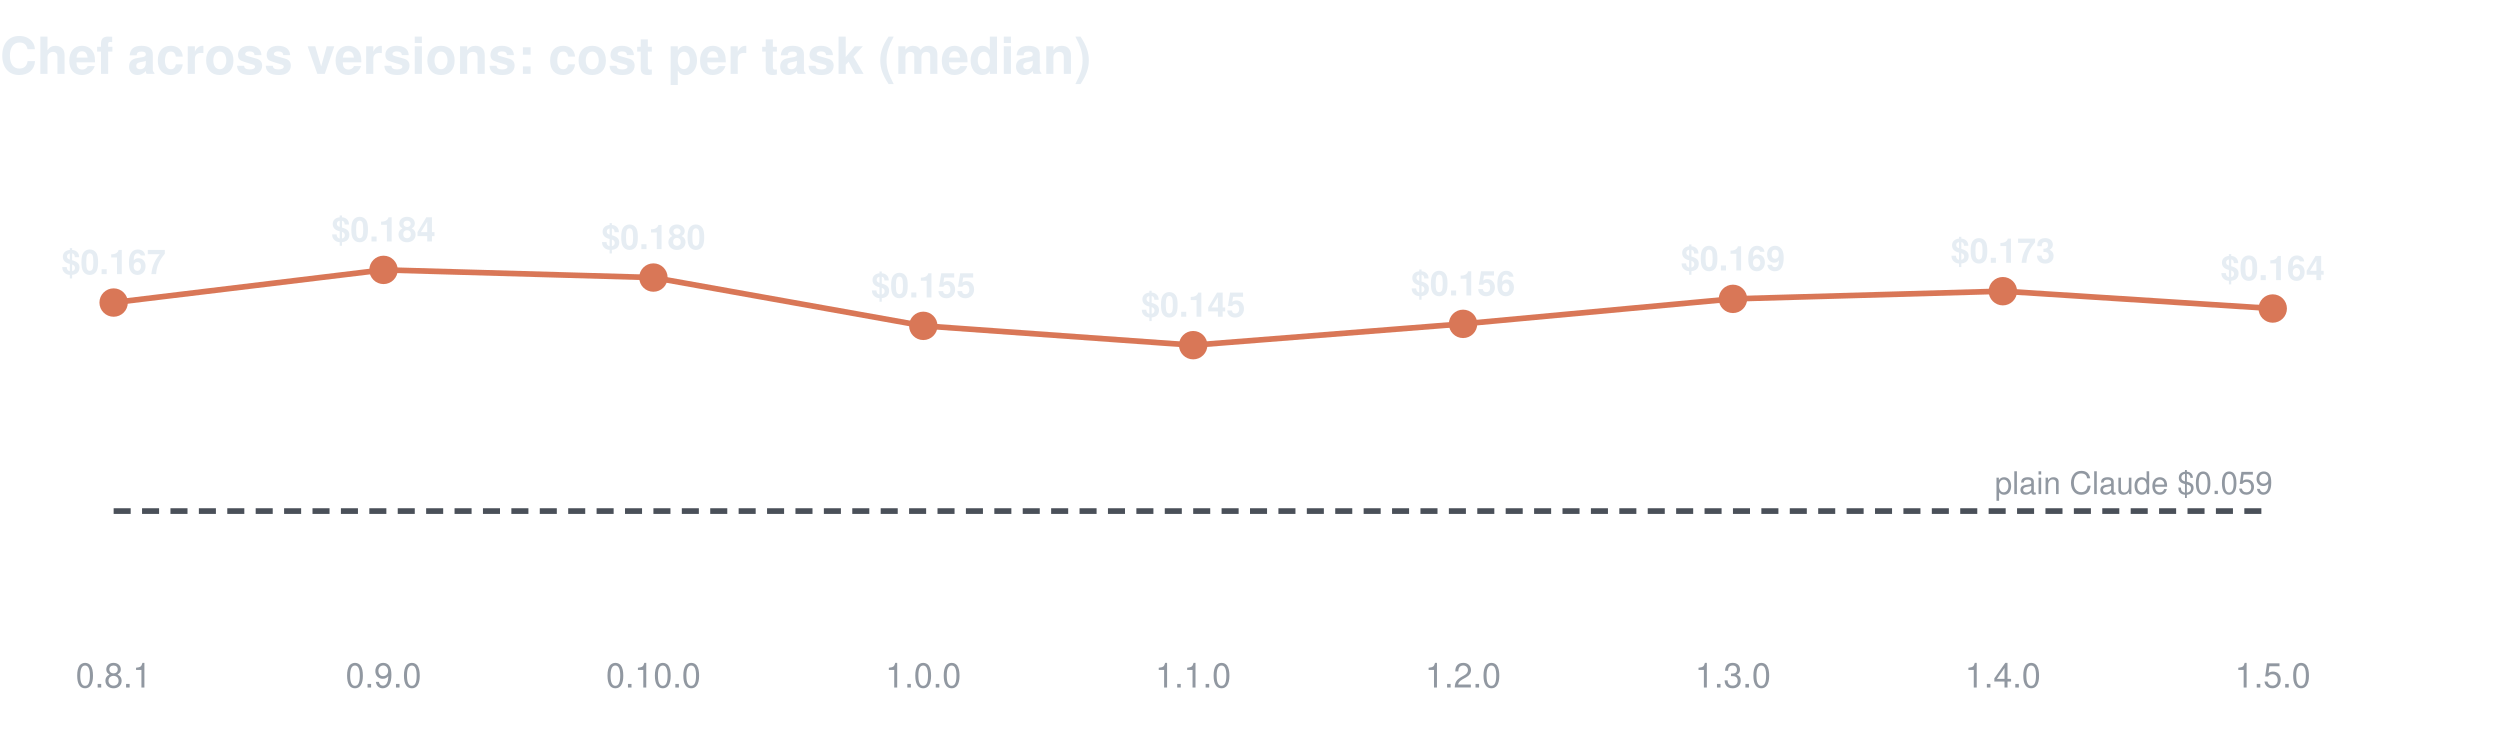
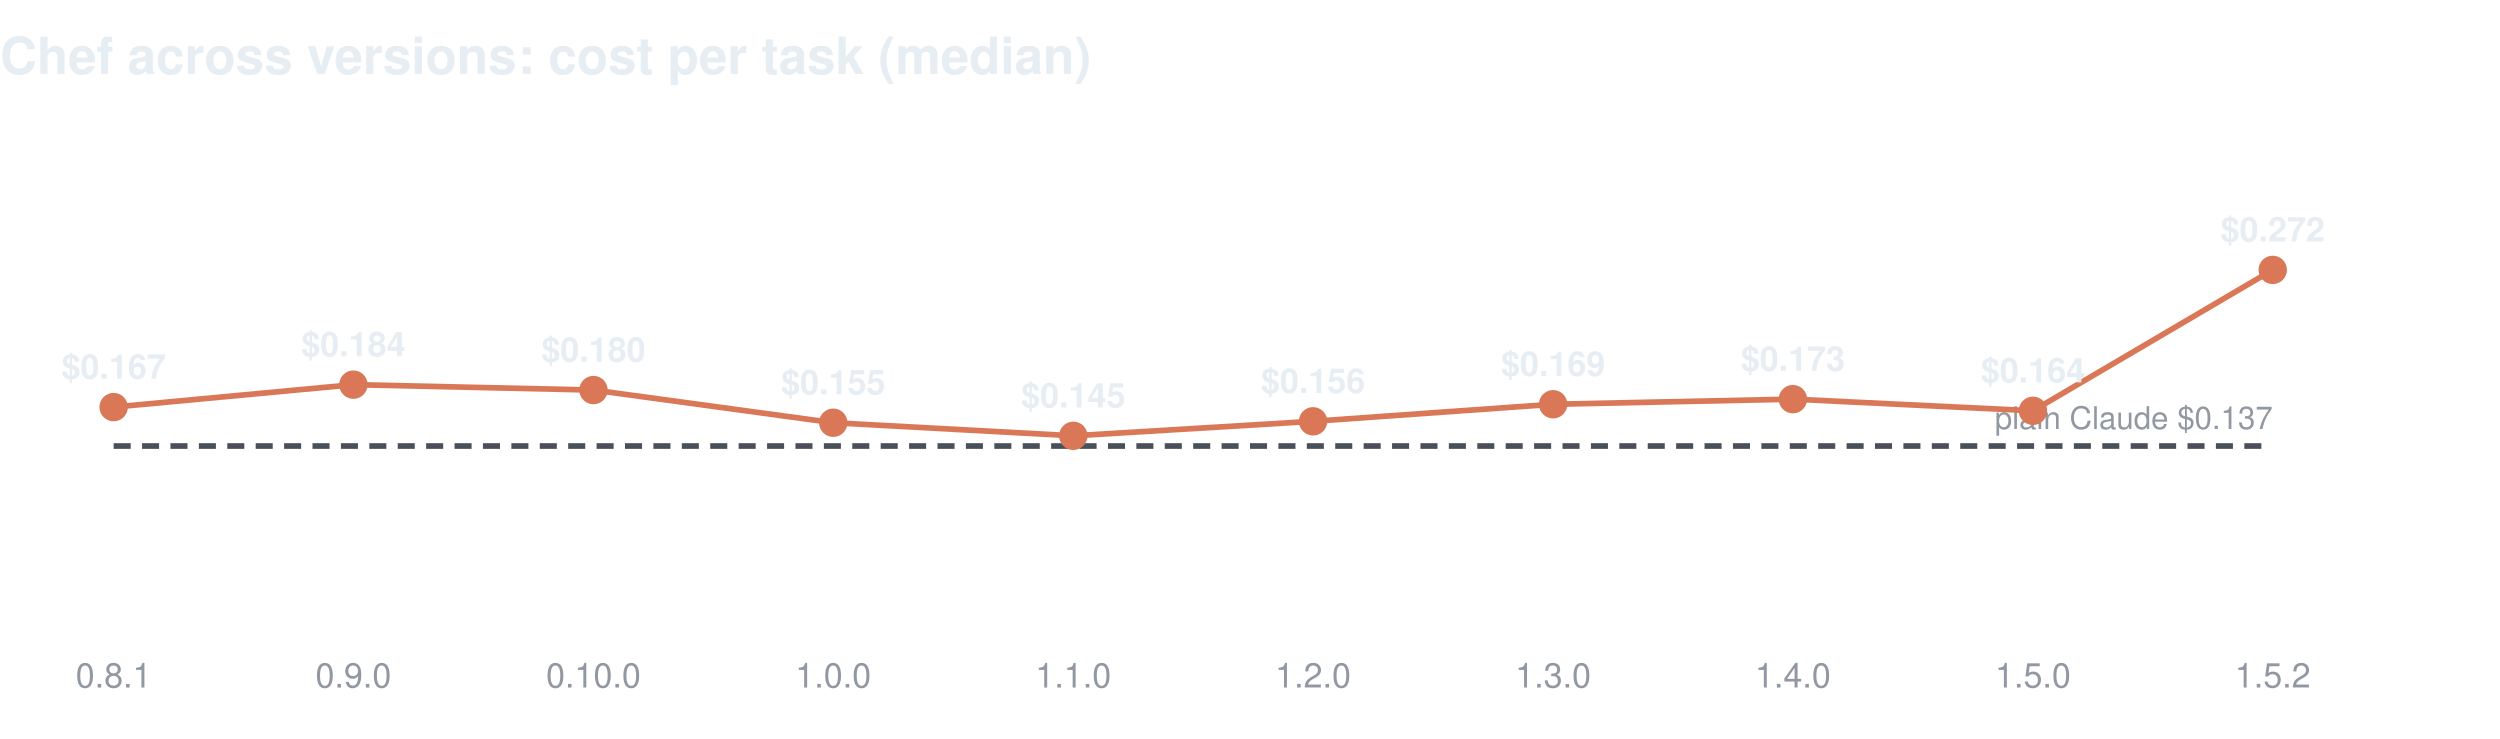
- <svg xmlns="http://www.w3.org/2000/svg" width="880" height="260" viewBox="0 0 880 260" role="img" aria-label="Chef across versions: cost per task (median), on python, docker, prometheus: 0.8.1 $0.167, 0.9.0 $0.184, 0.10.0 $0.180, 1.0.0 $0.155, 1.1.0 $0.145, 1.2.0 $0.156, 1.3.0 $0.169, 1.4.0 $0.173, 1.5.0 $0.164. Plain Claude: $0.059.">
+ <svg xmlns="http://www.w3.org/2000/svg" width="880" height="260" viewBox="0 0 880 260" role="img" aria-label="Chef across versions: cost per task (median), on python, docker, prometheus: 0.8.1 $0.167, 0.9.0 $0.184, 0.10.0 $0.180, 1.0.0 $0.155, 1.1.0 $0.145, 1.2.0 $0.156, 1.3.0 $0.169, 1.4.0 $0.173, 1.5.0 $0.164, 1.5.2 $0.272. Plain Claude: $0.137.">
  <text x="0.0" y="26.0" fill="#E6EDF3" font-family="-apple-system, BlinkMacSystemFont, 'Segoe UI', Helvetica, Arial, sans-serif" font-size="18" font-weight="600" text-anchor="start">Chef across versions: cost per task (median)</text>
  <text x="40.0" y="48.0" fill="#9198A1" font-family="-apple-system, BlinkMacSystemFont, 'Segoe UI', Helvetica, Arial, sans-serif" font-size="13" font-weight="600" text-anchor="start" />
-   <line x1="40.0" y1="179.9" x2="800.0" y2="179.9" stroke="#4A5059" stroke-width="2" stroke-dasharray="6 4" />
-   <text x="800.0" y="173.9" fill="#9198A1" font-family="-apple-system, BlinkMacSystemFont, 'Segoe UI', Helvetica, Arial, sans-serif" font-size="11" font-weight="400" text-anchor="end">plain Claude $0.059</text>
-   <polyline points="40.0,106.5 135.0,95.0 230.0,97.7 325.0,114.7 420.0,121.5 515.0,114.0 610.0,105.2 705.0,102.5 800.0,108.6" fill="none" stroke="#D97757" stroke-width="2" />
-   <circle cx="40.0" cy="106.5" r="5" fill="#D97757" />
-   <text x="40.0" y="96.5" fill="#E6EDF3" font-family="-apple-system, BlinkMacSystemFont, 'Segoe UI', Helvetica, Arial, sans-serif" font-size="12" font-weight="600" text-anchor="middle">$0.167</text>
+   <line x1="40.0" y1="157.0" x2="800.0" y2="157.0" stroke="#4A5059" stroke-width="2" stroke-dasharray="6 4" />
+   <text x="800.0" y="151.0" fill="#9198A1" font-family="-apple-system, BlinkMacSystemFont, 'Segoe UI', Helvetica, Arial, sans-serif" font-size="11" font-weight="400" text-anchor="end">plain Claude $0.137</text>
+   <polyline points="40.0,143.3 124.4,135.4 208.9,137.3 293.3,148.8 377.8,153.4 462.2,148.3 546.7,142.3 631.1,140.5 715.6,144.6 800.0,95.0" fill="none" stroke="#D97757" stroke-width="2" />
+   <circle cx="40.0" cy="143.3" r="5" fill="#D97757" />
+   <text x="40.0" y="133.3" fill="#E6EDF3" font-family="-apple-system, BlinkMacSystemFont, 'Segoe UI', Helvetica, Arial, sans-serif" font-size="12" font-weight="600" text-anchor="middle">$0.167</text>
  <text x="40.0" y="242.0" fill="#9198A1" font-family="-apple-system, BlinkMacSystemFont, 'Segoe UI', Helvetica, Arial, sans-serif" font-size="12" font-weight="400" text-anchor="middle">0.8.1</text>
-   <circle cx="135.0" cy="95.0" r="5" fill="#D97757" />
-   <text x="135.0" y="85.0" fill="#E6EDF3" font-family="-apple-system, BlinkMacSystemFont, 'Segoe UI', Helvetica, Arial, sans-serif" font-size="12" font-weight="600" text-anchor="middle">$0.184</text>
-   <text x="135.0" y="242.0" fill="#9198A1" font-family="-apple-system, BlinkMacSystemFont, 'Segoe UI', Helvetica, Arial, sans-serif" font-size="12" font-weight="400" text-anchor="middle">0.9.0</text>
-   <circle cx="230.0" cy="97.7" r="5" fill="#D97757" />
-   <text x="230.0" y="87.7" fill="#E6EDF3" font-family="-apple-system, BlinkMacSystemFont, 'Segoe UI', Helvetica, Arial, sans-serif" font-size="12" font-weight="600" text-anchor="middle">$0.180</text>
-   <text x="230.0" y="242.0" fill="#9198A1" font-family="-apple-system, BlinkMacSystemFont, 'Segoe UI', Helvetica, Arial, sans-serif" font-size="12" font-weight="400" text-anchor="middle">0.10.0</text>
-   <circle cx="325.0" cy="114.7" r="5" fill="#D97757" />
-   <text x="325.0" y="104.7" fill="#E6EDF3" font-family="-apple-system, BlinkMacSystemFont, 'Segoe UI', Helvetica, Arial, sans-serif" font-size="12" font-weight="600" text-anchor="middle">$0.155</text>
-   <text x="325.0" y="242.0" fill="#9198A1" font-family="-apple-system, BlinkMacSystemFont, 'Segoe UI', Helvetica, Arial, sans-serif" font-size="12" font-weight="400" text-anchor="middle">1.0.0</text>
-   <circle cx="420.0" cy="121.5" r="5" fill="#D97757" />
-   <text x="420.0" y="111.5" fill="#E6EDF3" font-family="-apple-system, BlinkMacSystemFont, 'Segoe UI', Helvetica, Arial, sans-serif" font-size="12" font-weight="600" text-anchor="middle">$0.145</text>
-   <text x="420.0" y="242.0" fill="#9198A1" font-family="-apple-system, BlinkMacSystemFont, 'Segoe UI', Helvetica, Arial, sans-serif" font-size="12" font-weight="400" text-anchor="middle">1.1.0</text>
-   <circle cx="515.0" cy="114.0" r="5" fill="#D97757" />
-   <text x="515.0" y="104.0" fill="#E6EDF3" font-family="-apple-system, BlinkMacSystemFont, 'Segoe UI', Helvetica, Arial, sans-serif" font-size="12" font-weight="600" text-anchor="middle">$0.156</text>
-   <text x="515.0" y="242.0" fill="#9198A1" font-family="-apple-system, BlinkMacSystemFont, 'Segoe UI', Helvetica, Arial, sans-serif" font-size="12" font-weight="400" text-anchor="middle">1.2.0</text>
-   <circle cx="610.0" cy="105.2" r="5" fill="#D97757" />
-   <text x="610.0" y="95.2" fill="#E6EDF3" font-family="-apple-system, BlinkMacSystemFont, 'Segoe UI', Helvetica, Arial, sans-serif" font-size="12" font-weight="600" text-anchor="middle">$0.169</text>
-   <text x="610.0" y="242.0" fill="#9198A1" font-family="-apple-system, BlinkMacSystemFont, 'Segoe UI', Helvetica, Arial, sans-serif" font-size="12" font-weight="400" text-anchor="middle">1.3.0</text>
-   <circle cx="705.0" cy="102.5" r="5" fill="#D97757" />
-   <text x="705.0" y="92.5" fill="#E6EDF3" font-family="-apple-system, BlinkMacSystemFont, 'Segoe UI', Helvetica, Arial, sans-serif" font-size="12" font-weight="600" text-anchor="middle">$0.173</text>
-   <text x="705.0" y="242.0" fill="#9198A1" font-family="-apple-system, BlinkMacSystemFont, 'Segoe UI', Helvetica, Arial, sans-serif" font-size="12" font-weight="400" text-anchor="middle">1.4.0</text>
-   <circle cx="800.0" cy="108.6" r="5" fill="#D97757" />
-   <text x="800.0" y="98.6" fill="#E6EDF3" font-family="-apple-system, BlinkMacSystemFont, 'Segoe UI', Helvetica, Arial, sans-serif" font-size="12" font-weight="600" text-anchor="middle">$0.164</text>
-   <text x="800.0" y="242.0" fill="#9198A1" font-family="-apple-system, BlinkMacSystemFont, 'Segoe UI', Helvetica, Arial, sans-serif" font-size="12" font-weight="400" text-anchor="middle">1.5.0</text>
+   <circle cx="124.4" cy="135.4" r="5" fill="#D97757" />
+   <text x="124.4" y="125.4" fill="#E6EDF3" font-family="-apple-system, BlinkMacSystemFont, 'Segoe UI', Helvetica, Arial, sans-serif" font-size="12" font-weight="600" text-anchor="middle">$0.184</text>
+   <text x="124.4" y="242.0" fill="#9198A1" font-family="-apple-system, BlinkMacSystemFont, 'Segoe UI', Helvetica, Arial, sans-serif" font-size="12" font-weight="400" text-anchor="middle">0.9.0</text>
+   <circle cx="208.9" cy="137.3" r="5" fill="#D97757" />
+   <text x="208.9" y="127.3" fill="#E6EDF3" font-family="-apple-system, BlinkMacSystemFont, 'Segoe UI', Helvetica, Arial, sans-serif" font-size="12" font-weight="600" text-anchor="middle">$0.180</text>
+   <text x="208.9" y="242.0" fill="#9198A1" font-family="-apple-system, BlinkMacSystemFont, 'Segoe UI', Helvetica, Arial, sans-serif" font-size="12" font-weight="400" text-anchor="middle">0.10.0</text>
+   <circle cx="293.3" cy="148.8" r="5" fill="#D97757" />
+   <text x="293.3" y="138.8" fill="#E6EDF3" font-family="-apple-system, BlinkMacSystemFont, 'Segoe UI', Helvetica, Arial, sans-serif" font-size="12" font-weight="600" text-anchor="middle">$0.155</text>
+   <text x="293.3" y="242.0" fill="#9198A1" font-family="-apple-system, BlinkMacSystemFont, 'Segoe UI', Helvetica, Arial, sans-serif" font-size="12" font-weight="400" text-anchor="middle">1.0.0</text>
+   <circle cx="377.8" cy="153.4" r="5" fill="#D97757" />
+   <text x="377.8" y="143.4" fill="#E6EDF3" font-family="-apple-system, BlinkMacSystemFont, 'Segoe UI', Helvetica, Arial, sans-serif" font-size="12" font-weight="600" text-anchor="middle">$0.145</text>
+   <text x="377.8" y="242.0" fill="#9198A1" font-family="-apple-system, BlinkMacSystemFont, 'Segoe UI', Helvetica, Arial, sans-serif" font-size="12" font-weight="400" text-anchor="middle">1.1.0</text>
+   <circle cx="462.2" cy="148.3" r="5" fill="#D97757" />
+   <text x="462.2" y="138.3" fill="#E6EDF3" font-family="-apple-system, BlinkMacSystemFont, 'Segoe UI', Helvetica, Arial, sans-serif" font-size="12" font-weight="600" text-anchor="middle">$0.156</text>
+   <text x="462.2" y="242.0" fill="#9198A1" font-family="-apple-system, BlinkMacSystemFont, 'Segoe UI', Helvetica, Arial, sans-serif" font-size="12" font-weight="400" text-anchor="middle">1.2.0</text>
+   <circle cx="546.7" cy="142.3" r="5" fill="#D97757" />
+   <text x="546.7" y="132.3" fill="#E6EDF3" font-family="-apple-system, BlinkMacSystemFont, 'Segoe UI', Helvetica, Arial, sans-serif" font-size="12" font-weight="600" text-anchor="middle">$0.169</text>
+   <text x="546.7" y="242.0" fill="#9198A1" font-family="-apple-system, BlinkMacSystemFont, 'Segoe UI', Helvetica, Arial, sans-serif" font-size="12" font-weight="400" text-anchor="middle">1.3.0</text>
+   <circle cx="631.1" cy="140.5" r="5" fill="#D97757" />
+   <text x="631.1" y="130.5" fill="#E6EDF3" font-family="-apple-system, BlinkMacSystemFont, 'Segoe UI', Helvetica, Arial, sans-serif" font-size="12" font-weight="600" text-anchor="middle">$0.173</text>
+   <text x="631.1" y="242.0" fill="#9198A1" font-family="-apple-system, BlinkMacSystemFont, 'Segoe UI', Helvetica, Arial, sans-serif" font-size="12" font-weight="400" text-anchor="middle">1.4.0</text>
+   <circle cx="715.6" cy="144.6" r="5" fill="#D97757" />
+   <text x="715.6" y="134.6" fill="#E6EDF3" font-family="-apple-system, BlinkMacSystemFont, 'Segoe UI', Helvetica, Arial, sans-serif" font-size="12" font-weight="600" text-anchor="middle">$0.164</text>
+   <text x="715.6" y="242.0" fill="#9198A1" font-family="-apple-system, BlinkMacSystemFont, 'Segoe UI', Helvetica, Arial, sans-serif" font-size="12" font-weight="400" text-anchor="middle">1.5.0</text>
+   <circle cx="800.0" cy="95.0" r="5" fill="#D97757" />
+   <text x="800.0" y="85.0" fill="#E6EDF3" font-family="-apple-system, BlinkMacSystemFont, 'Segoe UI', Helvetica, Arial, sans-serif" font-size="12" font-weight="600" text-anchor="middle">$0.272</text>
+   <text x="800.0" y="242.0" fill="#9198A1" font-family="-apple-system, BlinkMacSystemFont, 'Segoe UI', Helvetica, Arial, sans-serif" font-size="12" font-weight="400" text-anchor="middle">1.5.2</text>
</svg>
